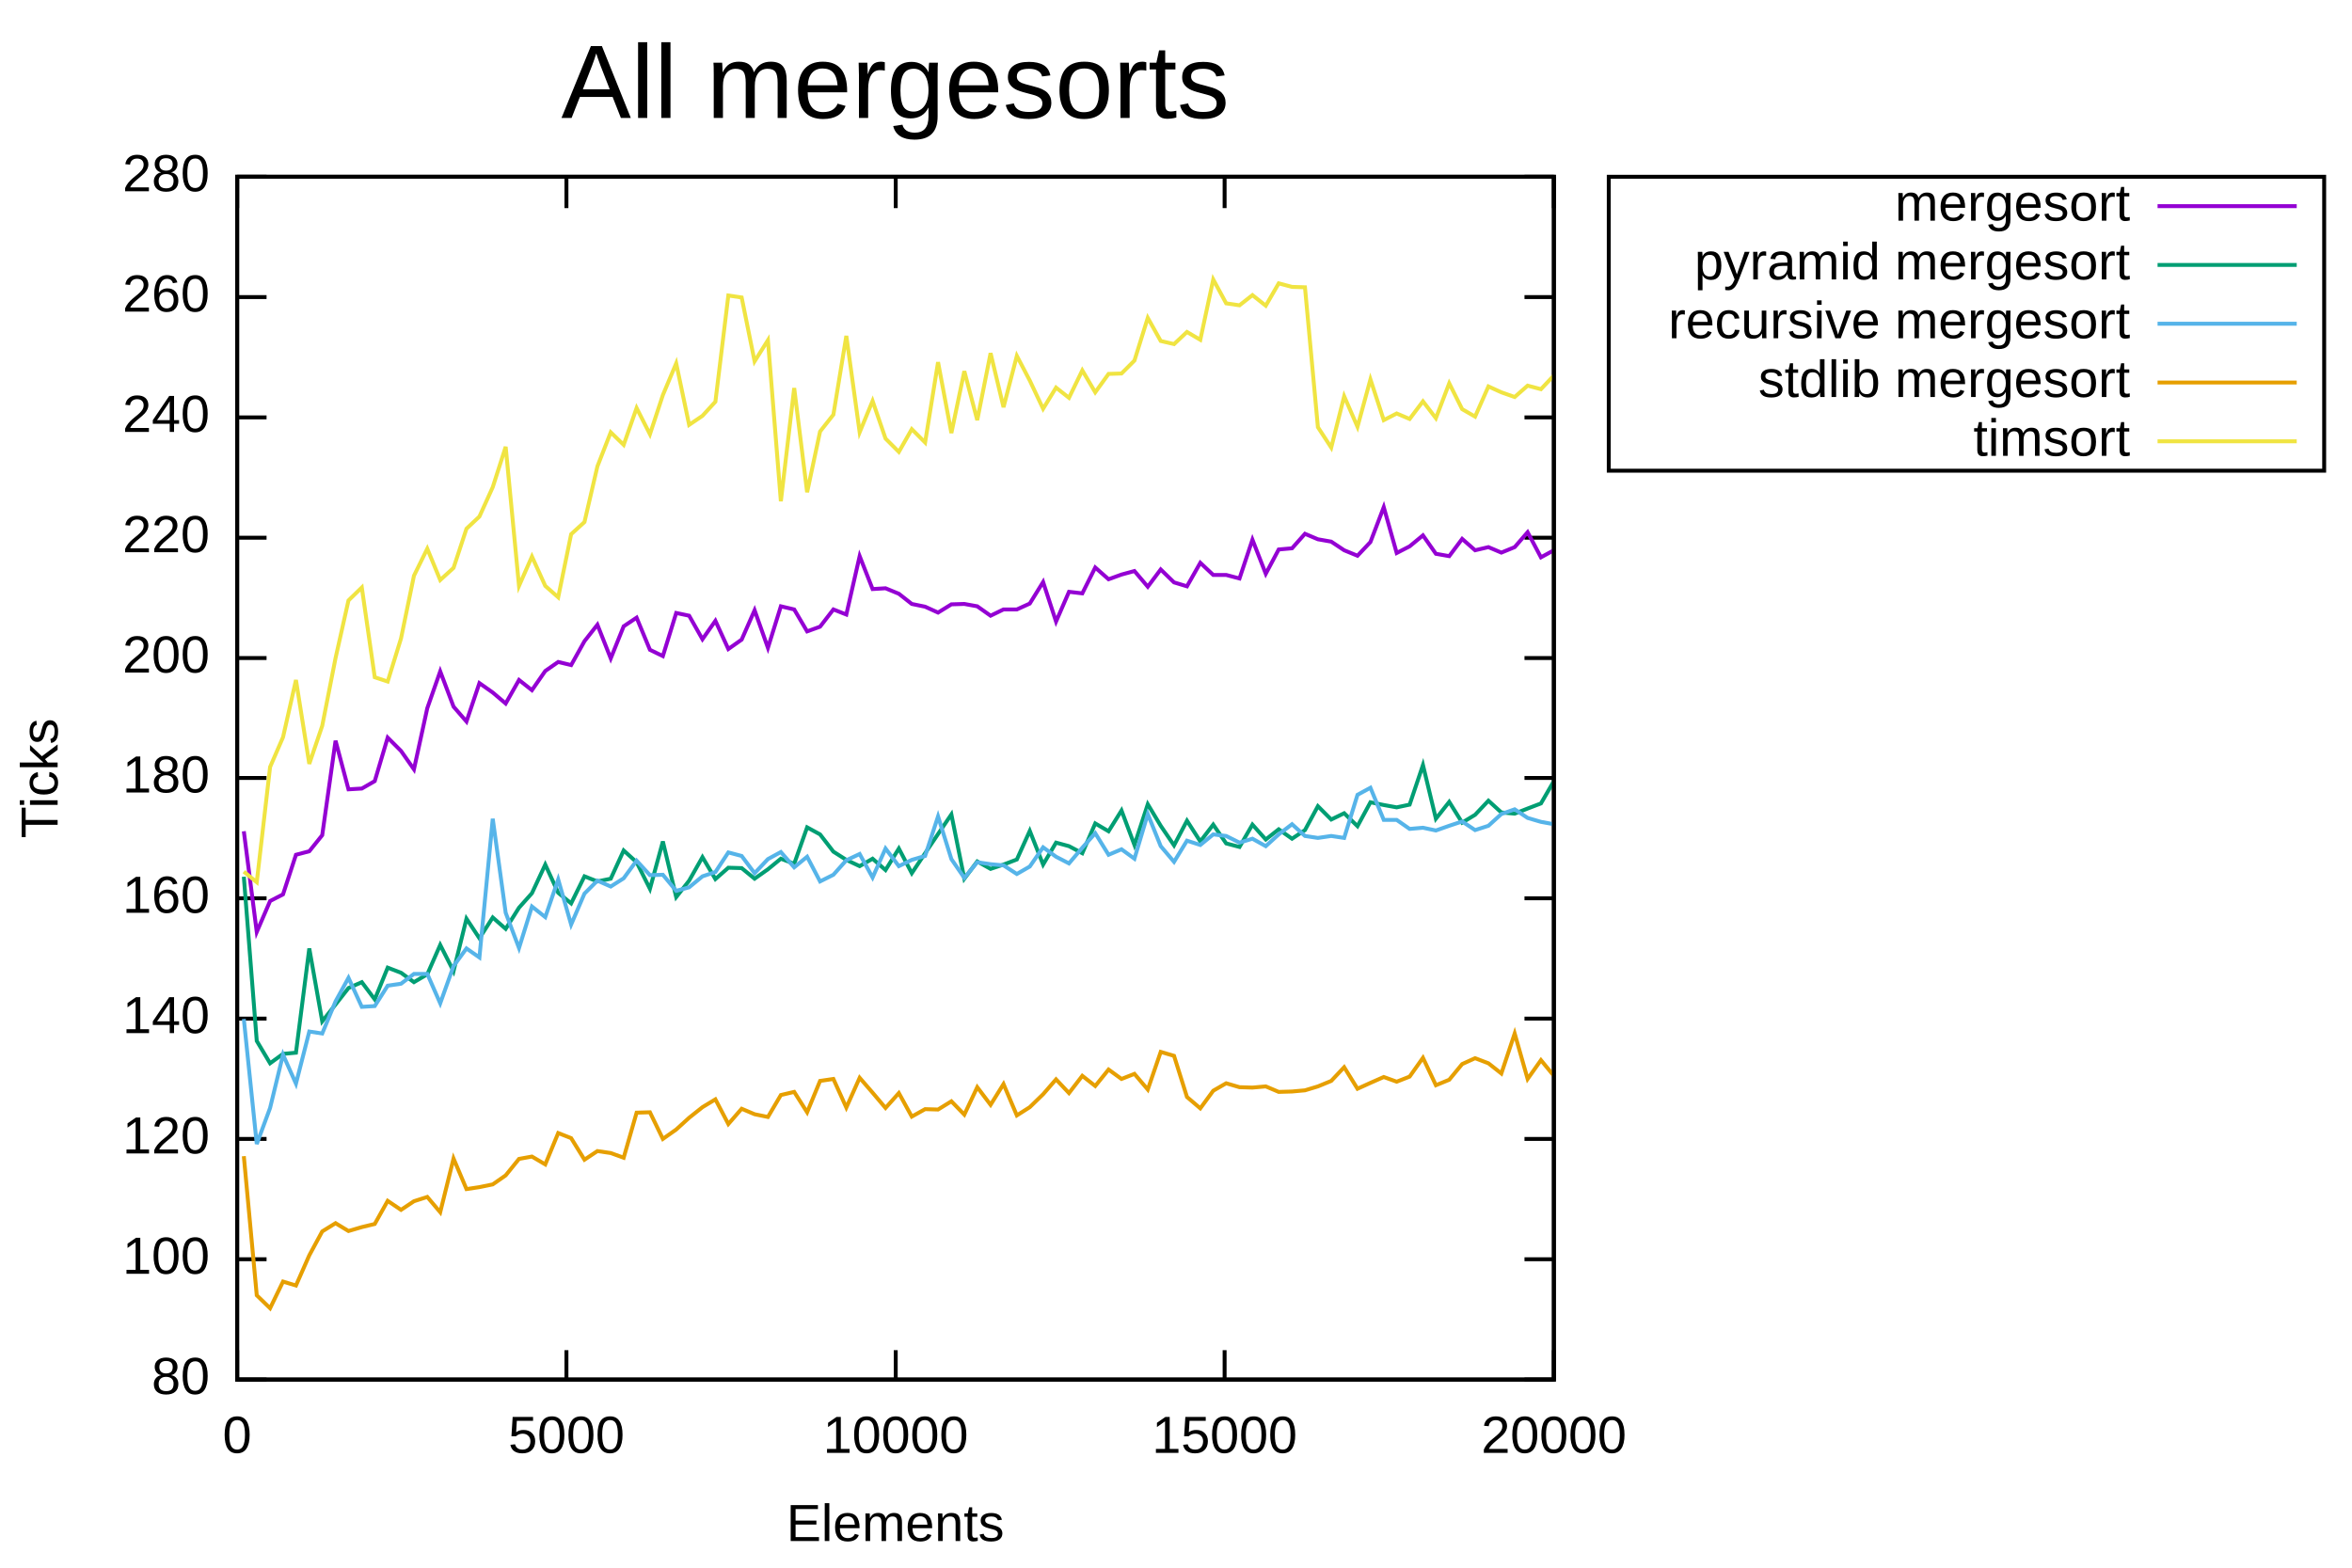
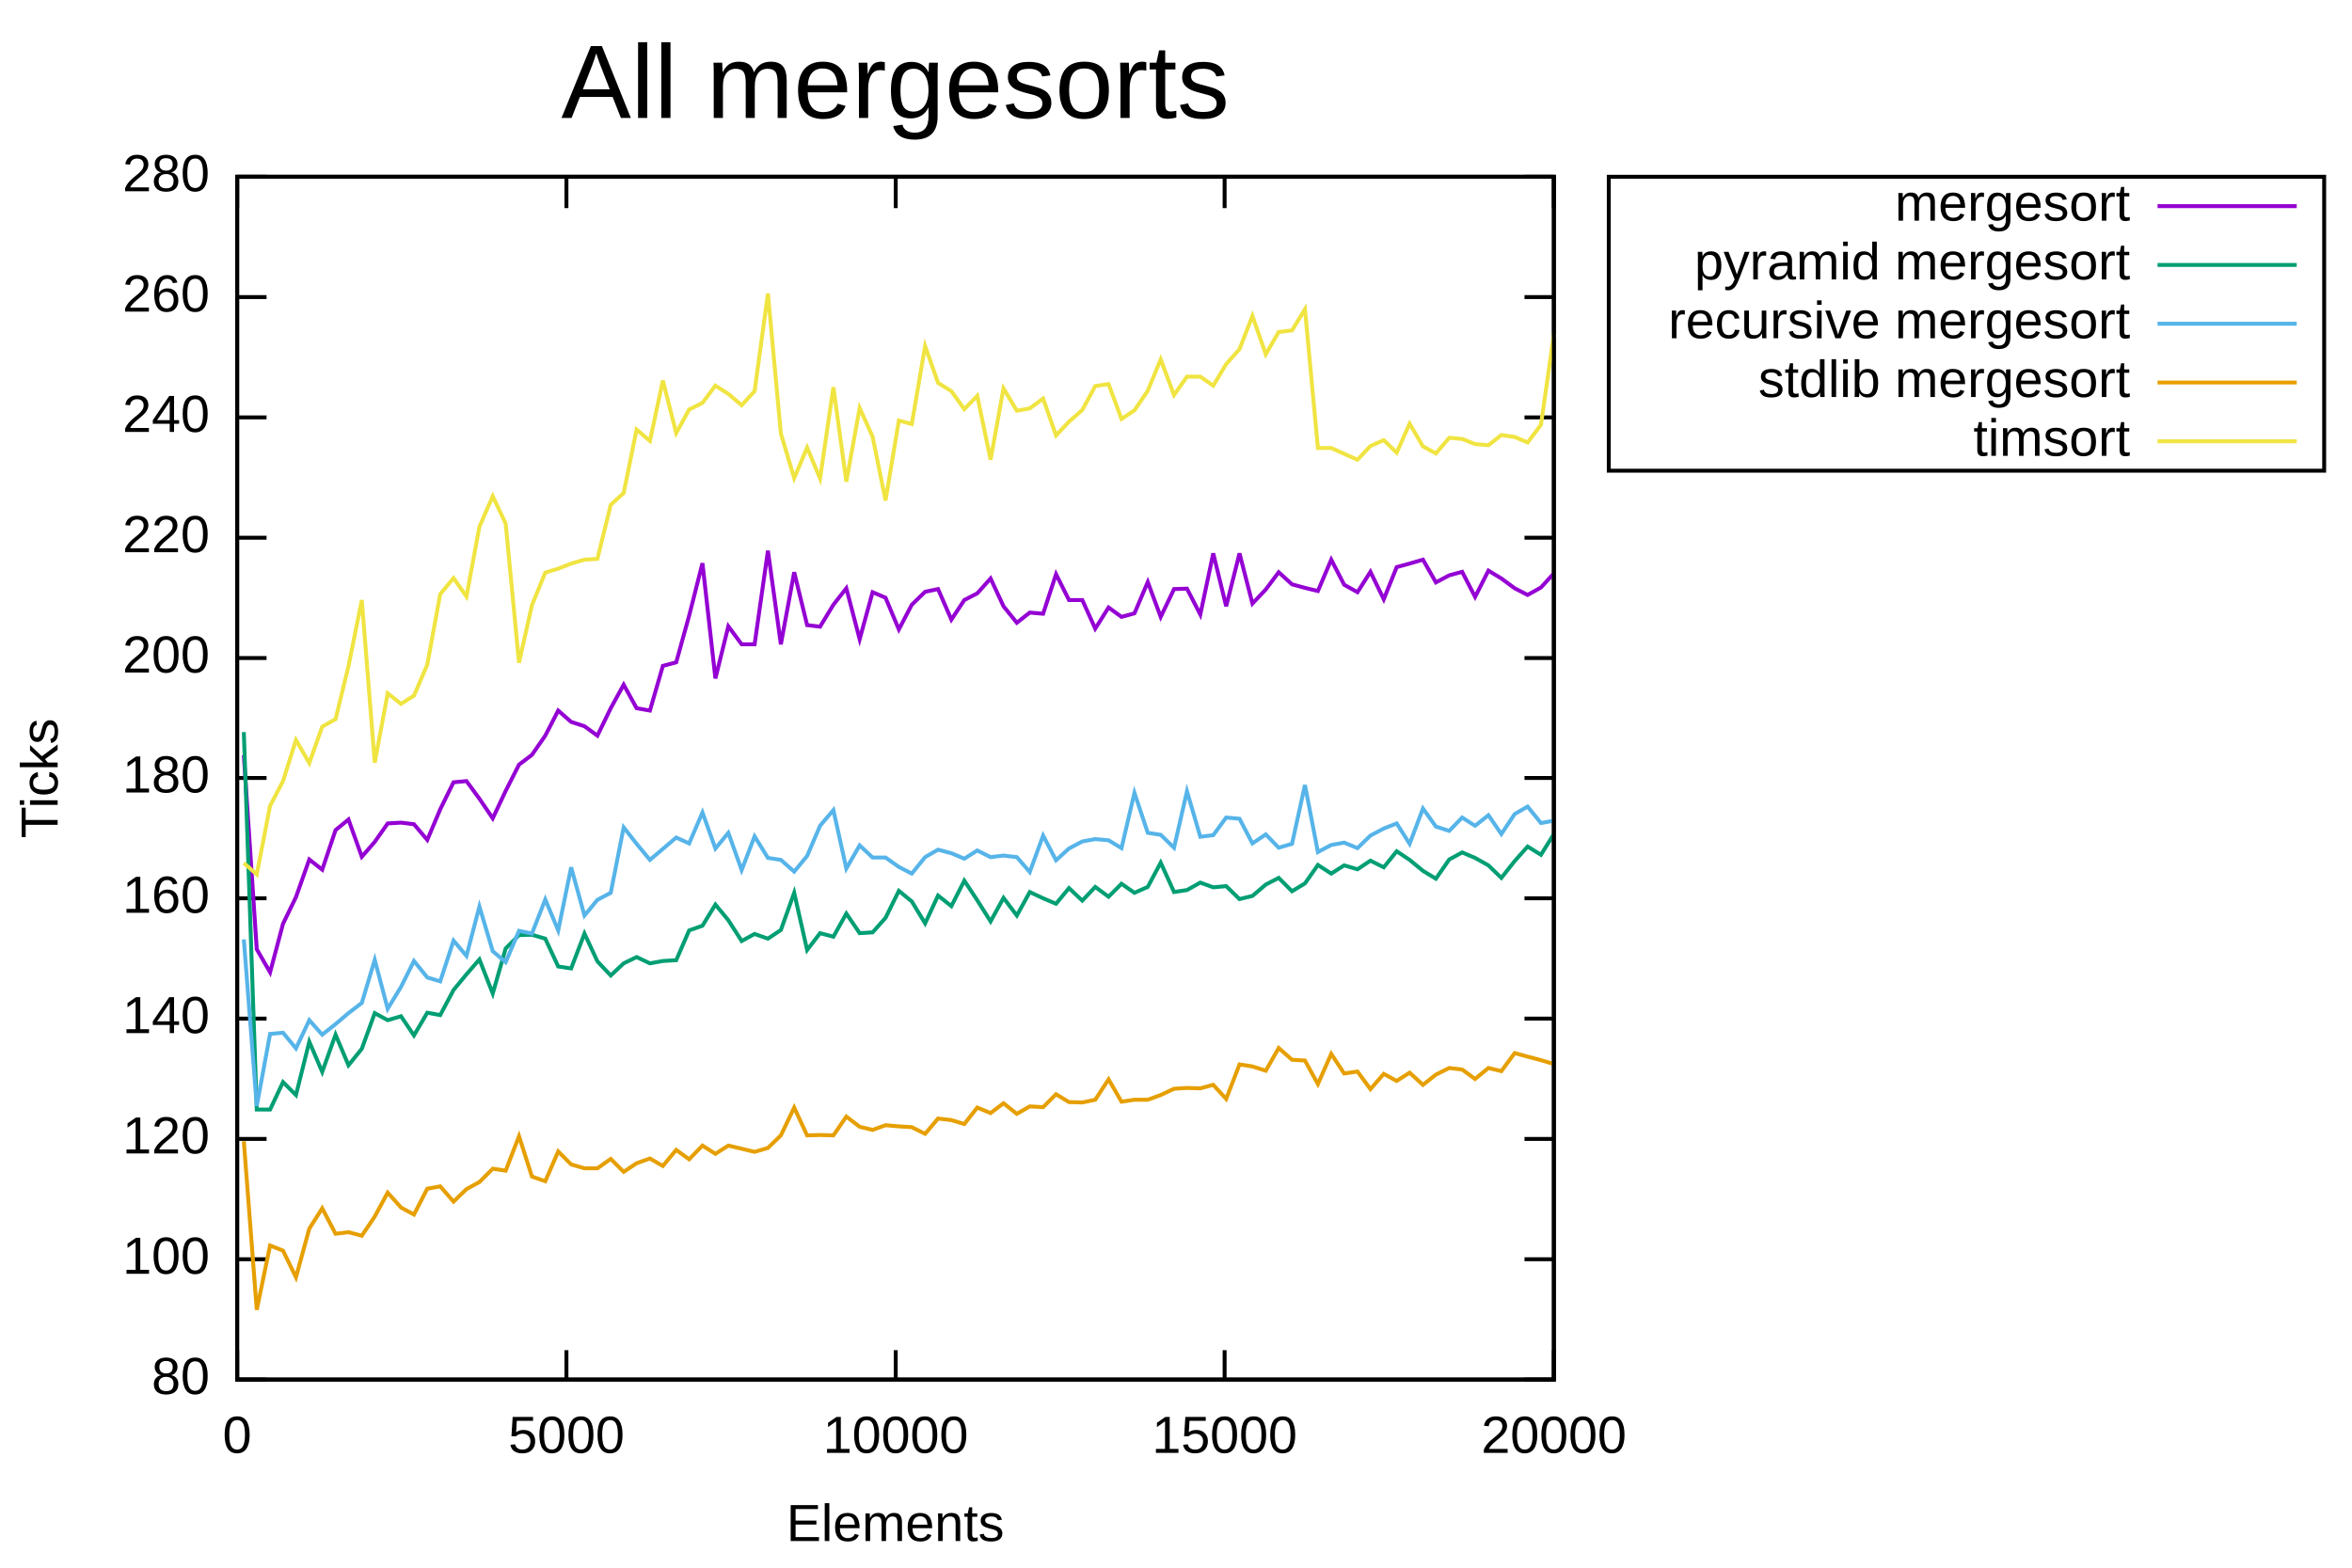
<svg xmlns="http://www.w3.org/2000/svg" xmlns:xlink="http://www.w3.org/1999/xlink" viewBox="0 0 600 400">
  <g id="gnuplot_canvas">
    <rect x="0" y="0" width="600" height="400" fill="none" />
    <defs>
      <circle id="gpDot" r="0.5" stroke-width="0.5" />
      <path id="gpPt0" stroke-width="0.267" stroke="currentColor" d="M-1,0 h2 M0,-1 v2" />
      <path id="gpPt1" stroke-width="0.267" stroke="currentColor" d="M-1,-1 L1,1 M1,-1 L-1,1" />
      <path id="gpPt2" stroke-width="0.267" stroke="currentColor" d="M-1,0 L1,0 M0,-1 L0,1 M-1,-1 L1,1 M-1,1 L1,-1" />
      <rect id="gpPt3" stroke-width="0.267" stroke="currentColor" x="-1" y="-1" width="2" height="2" />
      <rect id="gpPt4" stroke-width="0.267" stroke="currentColor" fill="currentColor" x="-1" y="-1" width="2" height="2" />
      <circle id="gpPt5" stroke-width="0.267" stroke="currentColor" cx="0" cy="0" r="1" />
      <use xlink:href="#gpPt5" id="gpPt6" fill="currentColor" stroke="none" />
      <path id="gpPt7" stroke-width="0.267" stroke="currentColor" d="M0,-1.33 L-1.33,0.67 L1.33,0.67 z" />
      <use xlink:href="#gpPt7" id="gpPt8" fill="currentColor" stroke="none" />
      <use xlink:href="#gpPt7" id="gpPt9" stroke="currentColor" transform="rotate(180)" />
      <use xlink:href="#gpPt9" id="gpPt10" fill="currentColor" stroke="none" />
      <use xlink:href="#gpPt3" id="gpPt11" stroke="currentColor" transform="rotate(45)" />
      <use xlink:href="#gpPt11" id="gpPt12" fill="currentColor" stroke="none" />
    </defs>
    <g style="fill:none; color:white; stroke:currentColor; stroke-width:1.00; stroke-linecap:butt; stroke-linejoin:miter">
</g>
    <g style="fill:none; color:black; stroke:currentColor; stroke-width:1.00; stroke-linecap:butt; stroke-linejoin:miter">
      <path stroke="black" d="M60.5,352.0 L68.0,352.0 M396.4,352.0 L388.9,352.0  h0.01" />
      <g transform="translate(53.5,355.7)" style="stroke:none; fill:black; font-family:arial; font-size:10.00pt; text-anchor:end">
        <text>
          <tspan> 80</tspan>
        </text>
      </g>
      <path stroke="black" d="M60.5,321.3 L68.0,321.3 M396.4,321.3 L388.9,321.3  h0.01" />
      <g transform="translate(53.5,325.0)" style="stroke:none; fill:black; font-family:arial; font-size:10.00pt; text-anchor:end">
        <text>
          <tspan> 100</tspan>
        </text>
      </g>
      <path stroke="black" d="M60.5,290.6 L68.0,290.6 M396.4,290.6 L388.9,290.6  h0.01" />
      <g transform="translate(53.5,294.3)" style="stroke:none; fill:black; font-family:arial; font-size:10.00pt; text-anchor:end">
        <text>
          <tspan> 120</tspan>
        </text>
      </g>
      <path stroke="black" d="M60.5,259.9 L68.0,259.9 M396.4,259.9 L388.9,259.9  h0.01" />
      <g transform="translate(53.5,263.6)" style="stroke:none; fill:black; font-family:arial; font-size:10.00pt; text-anchor:end">
        <text>
          <tspan> 140</tspan>
        </text>
      </g>
      <path stroke="black" d="M60.5,229.2 L68.0,229.2 M396.4,229.2 L388.9,229.2  h0.01" />
      <g transform="translate(53.5,232.9)" style="stroke:none; fill:black; font-family:arial; font-size:10.00pt; text-anchor:end">
        <text>
          <tspan> 160</tspan>
        </text>
      </g>
      <path stroke="black" d="M60.5,198.5 L68.0,198.5 M396.4,198.5 L388.9,198.5  h0.01" />
      <g transform="translate(53.5,202.2)" style="stroke:none; fill:black; font-family:arial; font-size:10.00pt; text-anchor:end">
        <text>
          <tspan> 180</tspan>
        </text>
      </g>
      <path stroke="black" d="M60.5,167.9 L68.0,167.9 M396.4,167.9 L388.9,167.9  h0.01" />
      <g transform="translate(53.5,171.6)" style="stroke:none; fill:black; font-family:arial; font-size:10.00pt; text-anchor:end">
        <text>
          <tspan> 200</tspan>
        </text>
      </g>
      <path stroke="black" d="M60.5,137.2 L68.0,137.2 M396.4,137.2 L388.9,137.2  h0.01" />
      <g transform="translate(53.5,140.9)" style="stroke:none; fill:black; font-family:arial; font-size:10.00pt; text-anchor:end">
        <text>
          <tspan> 220</tspan>
        </text>
      </g>
      <path stroke="black" d="M60.5,106.5 L68.0,106.5 M396.4,106.5 L388.9,106.5  h0.01" />
      <g transform="translate(53.5,110.2)" style="stroke:none; fill:black; font-family:arial; font-size:10.00pt; text-anchor:end">
        <text>
          <tspan> 240</tspan>
        </text>
      </g>
      <path stroke="black" d="M60.5,75.8 L68.0,75.8 M396.4,75.8 L388.9,75.8  h0.01" />
      <g transform="translate(53.5,79.5)" style="stroke:none; fill:black; font-family:arial; font-size:10.00pt; text-anchor:end">
        <text>
          <tspan> 260</tspan>
        </text>
      </g>
      <path stroke="black" d="M60.5,45.1 L68.0,45.1 M396.4,45.1 L388.9,45.1  h0.01" />
      <g transform="translate(53.5,48.8)" style="stroke:none; fill:black; font-family:arial; font-size:10.00pt; text-anchor:end">
        <text>
          <tspan> 280</tspan>
        </text>
      </g>
      <path stroke="black" d="M60.5,352.0 L60.5,344.5 M60.5,45.1 L60.5,52.6  h0.01" />
      <g transform="translate(60.5,370.7)" style="stroke:none; fill:black; font-family:arial; font-size:10.00pt; text-anchor:middle">
        <text>
          <tspan> 0</tspan>
        </text>
      </g>
      <path stroke="black" d="M144.5,352.0 L144.5,344.5 M144.5,45.1 L144.5,52.6  h0.01" />
      <g transform="translate(144.5,370.7)" style="stroke:none; fill:black; font-family:arial; font-size:10.00pt; text-anchor:middle">
        <text>
          <tspan> 5000</tspan>
        </text>
      </g>
      <path stroke="black" d="M228.5,352.0 L228.5,344.5 M228.5,45.1 L228.5,52.6  h0.01" />
      <g transform="translate(228.5,370.7)" style="stroke:none; fill:black; font-family:arial; font-size:10.00pt; text-anchor:middle">
        <text>
          <tspan> 10000</tspan>
        </text>
      </g>
      <path stroke="black" d="M312.4,352.0 L312.4,344.5 M312.4,45.1 L312.4,52.6  h0.01" />
      <g transform="translate(312.4,370.7)" style="stroke:none; fill:black; font-family:arial; font-size:10.00pt; text-anchor:middle">
        <text>
          <tspan> 15000</tspan>
        </text>
      </g>
      <path stroke="black" d="M396.4,352.0 L396.4,344.5 M396.4,45.1 L396.4,52.6  h0.01" />
      <g transform="translate(396.4,370.7)" style="stroke:none; fill:black; font-family:arial; font-size:10.00pt; text-anchor:middle">
        <text>
          <tspan> 20000</tspan>
        </text>
      </g>
      <path stroke="black" d="M60.5,45.1 L60.5,352.0 L396.4,352.0 L396.4,45.1 L60.5,45.1 Z  h0.01" />
      <g transform="translate(14.7,198.6) rotate(270)" style="stroke:none; fill:black; font-family:arial; font-size:10.00pt; text-anchor:middle">
        <text>
          <tspan>Ticks</tspan>
        </text>
      </g>
      <g transform="translate(228.4,393.2)" style="stroke:none; fill:black; font-family:arial; font-size:10.00pt; text-anchor:middle">
        <text>
          <tspan>Elements</tspan>
        </text>
      </g>
      <g transform="translate(228.4,30.1)" style="stroke:none; fill:black; font-family:arial; font-size:20.00pt; text-anchor:middle">
        <text>
          <tspan>All mergesorts</tspan>
        </text>
      </g>
      <path stroke="black" d="M410.4,120.1 L410.4,45.1 L592.9,45.1 L592.9,120.1 L410.4,120.1 Z  h0.01" />
    </g>
    <g id="simple_1_plot_1">
      <g style="fill:none; color:red; stroke:currentColor; stroke-width:1.00; stroke-linecap:butt; stroke-linejoin:miter">
        <g transform="translate(543.4,56.3)" style="stroke:none; fill:black; font-family:arial; font-size:10.00pt; text-anchor:end">
          <text>
            <tspan>mergesort</tspan>
          </text>
        </g>
-         <path stroke="rgb(148,   0, 211)" d="M550.4,52.6 L585.9,52.6 M62.2,212.1 L65.5,237.8 L68.9,229.9 L72.2,228.2 L75.5,218.1 L78.9,217.2    L82.2,213.1 L85.6,189.0 L88.9,201.4 L92.3,201.2 L95.6,199.3 L98.9,188.2 L102.3,191.6 L105.6,196.3    L109.0,180.7 L112.3,171.3 L115.7,180.3 L119.0,184.1 L122.3,174.3 L125.7,176.7 L129.0,179.5 L132.4,173.5    L135.7,176.1 L139.1,171.2 L142.4,168.9 L145.7,169.7 L149.1,163.6 L152.4,159.4 L155.8,168.0 L159.1,159.8    L162.4,157.6 L165.8,165.8 L169.1,167.4 L172.5,156.4 L175.8,157.1 L179.2,163.1 L182.5,158.4 L185.8,165.6    L189.2,163.2 L192.5,155.7 L195.9,165.3 L199.2,154.7 L202.6,155.5 L205.9,161.1 L209.2,159.9 L212.6,155.5    L215.9,156.8 L219.3,141.9 L222.6,150.3 L225.9,150.1 L229.3,151.5 L232.6,154.1 L236.0,154.8 L239.3,156.3    L242.7,154.2 L246.0,154.1 L249.3,154.7 L252.7,157.1 L256.0,155.5 L259.4,155.5 L262.7,154.0 L266.1,148.5    L269.4,158.6 L272.7,151.0 L276.1,151.4 L279.4,144.8 L282.8,147.8 L286.1,146.6 L289.4,145.7 L292.8,149.7    L296.1,145.3 L299.5,148.6 L302.8,149.6 L306.2,143.6 L309.5,146.7 L312.8,146.7 L316.2,147.6 L319.5,137.7    L322.9,146.4 L326.2,140.2 L329.6,139.9 L332.9,136.2 L336.2,137.6 L339.6,138.2 L342.9,140.4 L346.3,141.8    L349.6,138.3 L353.0,129.4 L356.3,141.1 L359.6,139.4 L363.0,136.6 L366.3,141.3 L369.7,141.9 L373.0,137.5    L376.3,140.4 L379.7,139.6 L383.0,141.0 L386.4,139.6 L389.7,135.8 L393.1,142.2 L396.4,140.4  h0.01" />
+         <path stroke="rgb(148,   0, 211)" d="M550.4,52.6 L585.9,52.6 M62.2,192.7 L65.5,242.2 L68.9,248.1 L72.2,235.7 L75.5,228.9 L78.9,219.3    L82.2,221.9 L85.6,211.8 L88.9,209.1 L92.3,218.6 L95.6,214.8 L98.9,210.1 L102.3,209.9 L105.6,210.3    L109.0,214.3 L112.3,206.5 L115.7,199.6 L119.0,199.3 L122.3,203.8 L125.7,208.8 L129.0,201.8 L132.4,195.1    L135.7,192.6 L139.1,187.7 L142.4,181.3 L145.7,184.2 L149.1,185.3 L152.4,187.7 L155.8,180.7 L159.1,174.7    L162.4,180.7 L165.8,181.3 L169.1,169.9 L172.5,169.0 L175.8,157.1 L179.2,143.7 L182.5,173.1 L185.8,159.8    L189.2,164.4 L192.5,164.4 L195.9,140.5 L199.2,164.4 L202.6,146.0 L205.9,159.5 L209.2,159.9 L212.6,154.3    L215.9,150.1 L219.3,163.1 L222.6,151.1 L225.9,152.5 L229.3,160.6 L232.6,154.3 L236.0,151.0 L239.3,150.3    L242.7,158.1 L246.0,153.1 L249.3,151.4 L252.7,147.6 L256.0,154.7 L259.4,158.9 L262.7,156.3 L266.1,156.6    L269.4,146.5 L272.7,153.1 L276.1,153.1 L279.4,160.4 L282.8,155.0 L286.1,157.4 L289.4,156.5 L292.8,148.5    L296.1,157.4 L299.5,150.3 L302.8,150.2 L306.2,156.8 L309.5,141.2 L312.8,154.7 L316.2,141.2 L319.5,154.0    L322.9,150.4 L326.2,146.0 L329.6,149.1 L332.9,150.0 L336.2,150.8 L339.6,142.8 L342.9,149.2 L346.3,151.1    L349.6,145.9 L353.0,152.9 L356.3,144.7 L359.6,143.8 L363.0,142.8 L366.3,148.6 L369.7,146.8 L373.0,145.9    L376.3,152.3 L379.7,145.6 L383.0,147.6 L386.4,150.1 L389.7,151.8 L393.1,149.9 L396.4,146.3  h0.01" />
      </g>
    </g>
    <g id="simple_1_plot_2">
      <g style="fill:none; color:green; stroke:currentColor; stroke-width:1.00; stroke-linecap:butt; stroke-linejoin:miter">
        <g transform="translate(543.4,71.3)" style="stroke:none; fill:black; font-family:arial; font-size:10.00pt; text-anchor:end">
          <text>
            <tspan>pyramid mergesort</tspan>
          </text>
        </g>
-         <path stroke="rgb(  0, 158, 115)" d="M550.4,67.6 L585.9,67.6 M62.2,223.7 L65.5,265.6 L68.9,271.3 L72.2,268.9 L75.5,268.6 L78.9,242.0    L82.2,260.6 L85.6,256.3 L88.9,252.1 L92.3,250.6 L95.6,255.0 L98.9,246.9 L102.3,248.2 L105.6,250.6    L109.0,248.6 L112.3,241.1 L115.7,247.8 L119.0,234.4 L122.3,239.4 L125.7,234.1 L129.0,237.0 L132.4,231.6    L135.7,227.9 L139.1,220.6 L142.4,227.8 L145.7,230.5 L149.1,223.6 L152.4,224.9 L155.8,224.2 L159.1,217.0    L162.4,220.0 L165.8,226.8 L169.1,214.7 L172.5,228.9 L175.8,224.7 L179.2,218.7 L182.5,224.3 L185.8,221.4    L189.2,221.5 L192.5,224.2 L195.9,221.8 L199.2,219.1 L202.6,220.4 L205.9,211.1 L209.2,212.9 L212.6,217.3    L215.9,219.4 L219.3,221.0 L222.6,219.1 L225.9,222.0 L229.3,216.5 L232.6,222.8 L236.0,217.7 L239.3,212.8    L242.7,207.8 L246.0,224.2 L249.3,219.8 L252.7,221.7 L256.0,220.6 L259.4,219.3 L262.7,212.0 L266.1,220.6    L269.4,215.0 L272.7,215.9 L276.1,217.7 L279.4,210.1 L282.8,212.1 L286.1,206.8 L289.4,215.6 L292.8,205.2    L296.1,210.7 L299.5,215.7 L302.8,209.4 L306.2,214.7 L309.5,210.4 L312.8,215.2 L316.2,216.1 L319.5,210.4    L322.9,214.2 L326.2,211.6 L329.6,214.0 L332.9,211.8 L336.2,205.7 L339.6,209.1 L342.9,207.5 L346.3,210.8    L349.6,204.7 L353.0,205.4 L356.3,206.0 L359.6,205.3 L363.0,195.2 L366.3,208.9 L369.7,204.6 L373.0,209.9    L376.3,207.9 L379.7,204.3 L383.0,207.3 L386.4,207.6 L389.7,206.3 L393.1,205.0 L396.4,199.3  h0.01" />
+         <path stroke="rgb(  0, 158, 115)" d="M550.4,67.6 L585.9,67.6 M62.2,186.8 L65.5,283.1 L68.9,283.1 L72.2,276.1 L75.5,279.4 L78.9,265.8    L82.2,273.5 L85.6,264.0 L88.9,271.8 L92.3,267.6 L95.6,258.5 L98.9,260.3 L102.3,259.3 L105.6,264.2    L109.0,258.4 L112.3,259.0 L115.7,252.6 L119.0,248.6 L122.3,244.8 L125.7,253.5 L129.0,242.0 L132.4,238.6    L135.7,238.5 L139.1,239.5 L142.4,246.6 L145.7,247.1 L149.1,238.2 L152.4,245.3 L155.8,248.9 L159.1,245.8    L162.4,244.2 L165.8,245.8 L169.1,245.2 L172.5,245.0 L175.8,237.4 L179.2,236.2 L182.5,230.8 L185.8,234.8    L189.2,240.1 L192.5,238.3 L195.9,239.5 L199.2,237.3 L202.6,227.8 L205.9,242.4 L209.2,238.1 L212.6,239.0    L215.9,233.1 L219.3,238.1 L222.6,237.9 L225.9,234.2 L229.3,227.3 L232.6,230.0 L236.0,235.6 L239.3,228.5    L242.7,231.2 L246.0,224.7 L249.3,229.7 L252.7,235.1 L256.0,229.1 L259.4,233.6 L262.7,227.6 L266.1,229.2    L269.4,230.6 L272.7,226.6 L276.1,229.8 L279.4,226.3 L282.8,228.8 L286.1,225.5 L289.4,227.8 L292.8,226.3    L296.1,220.1 L299.5,227.6 L302.8,227.1 L306.2,225.2 L309.5,226.4 L312.8,226.1 L316.2,229.4 L319.5,228.6    L322.9,225.7 L326.2,224.0 L329.6,227.4 L332.9,225.4 L336.2,220.7 L339.6,222.9 L342.9,220.8 L346.3,221.8    L349.6,219.6 L353.0,221.3 L356.3,217.2 L359.6,219.4 L363.0,222.2 L366.3,224.2 L369.7,219.3 L373.0,217.5    L376.3,218.9 L379.7,220.8 L383.0,224.0 L386.4,219.7 L389.7,216.0 L393.1,218.1 L396.4,212.8  h0.01" />
      </g>
    </g>
    <g id="simple_1_plot_3">
      <g style="fill:none; color:blue; stroke:currentColor; stroke-width:1.00; stroke-linecap:butt; stroke-linejoin:miter">
        <g transform="translate(543.4,86.3)" style="stroke:none; fill:black; font-family:arial; font-size:10.00pt; text-anchor:end">
          <text>
            <tspan>recursive mergesort</tspan>
          </text>
        </g>
-         <path stroke="rgb( 86, 180, 233)" d="M550.4,82.6 L585.9,82.6 M62.2,260.0 L65.5,291.9 L68.9,282.7 L72.2,269.1 L75.5,276.5 L78.9,263.2    L82.2,263.7 L85.6,255.5 L88.9,249.5 L92.3,256.9 L95.6,256.7 L98.9,251.5 L102.3,251.0 L105.6,248.5    L109.0,248.5 L112.3,256.0 L115.7,246.5 L119.0,242.0 L122.3,244.3 L125.7,208.9 L129.0,232.9 L132.4,241.9    L135.7,231.3 L139.1,234.0 L142.4,224.4 L145.7,235.9 L149.1,228.0 L152.4,224.7 L155.8,226.2 L159.1,224.1    L162.4,219.6 L165.8,223.3 L169.1,223.2 L172.5,227.3 L175.8,226.4 L179.2,223.6 L182.5,222.5 L185.8,217.5    L189.2,218.4 L192.5,222.8 L195.9,219.2 L199.2,217.4 L202.6,221.3 L205.9,218.6 L209.2,224.9 L212.6,223.2    L215.9,219.5 L219.3,217.9 L222.6,223.9 L225.9,216.5 L229.3,221.0 L232.6,219.4 L236.0,218.4 L239.3,208.3    L242.7,219.2 L246.0,224.0 L249.3,220.0 L252.7,220.5 L256.0,220.8 L259.4,223.0 L262.7,221.1 L266.1,216.2    L269.4,218.6 L272.7,220.3 L276.1,216.3 L279.4,212.6 L282.8,218.1 L286.1,216.7 L289.4,219.1 L292.8,207.7    L296.1,215.9 L299.5,219.9 L302.8,214.5 L306.2,215.6 L309.5,212.9 L312.8,213.3 L316.2,215.0 L319.5,214.0    L322.9,215.9 L326.2,212.9 L329.6,210.3 L332.9,213.3 L336.2,213.8 L339.6,213.3 L342.9,213.8 L346.3,202.8    L349.6,201.0 L353.0,209.2 L356.3,209.2 L359.6,211.5 L363.0,211.2 L366.3,211.9 L369.7,210.7 L373.0,209.6    L376.3,211.8 L379.7,210.7 L383.0,207.7 L386.4,206.5 L389.7,208.7 L393.1,209.7 L396.4,210.3  h0.01" />
+         <path stroke="rgb( 86, 180, 233)" d="M550.4,82.6 L585.9,82.6 M62.2,239.7 L65.5,282.2 L68.9,263.8 L72.2,263.5 L75.5,267.5 L78.9,260.3    L82.2,264.0 L85.6,261.3 L88.9,258.5 L92.3,255.9 L95.6,244.9 L98.9,257.4 L102.3,251.8 L105.6,245.2    L109.0,249.4 L112.3,250.4 L115.7,240.0 L119.0,243.9 L122.3,231.3 L125.7,242.7 L129.0,245.5 L132.4,237.5    L135.7,238.2 L139.1,229.5 L142.4,237.4 L145.7,221.3 L149.1,233.6 L152.4,229.6 L155.8,227.8 L159.1,211.1    L162.4,215.3 L165.8,219.4 L169.1,216.6 L172.5,213.7 L175.8,215.2 L179.2,207.3 L182.5,216.5 L185.8,212.5    L189.2,222.0 L192.5,213.4 L195.9,218.9 L199.2,219.4 L202.6,222.4 L205.9,218.4 L209.2,210.7 L212.6,206.7    L215.9,221.6 L219.3,215.7 L222.6,218.8 L225.9,218.8 L229.3,221.2 L232.6,222.9 L236.0,218.7 L239.3,216.8    L242.7,217.7 L246.0,219.1 L249.3,217.0 L252.7,218.7 L256.0,218.3 L259.4,218.7 L262.7,222.5 L266.1,213.2    L269.4,219.5 L272.7,216.5 L276.1,214.7 L279.4,214.1 L282.8,214.4 L286.1,216.4 L289.4,202.3 L292.8,212.5    L296.1,213.0 L299.5,216.3 L302.8,201.9 L306.2,213.5 L309.5,213.1 L312.8,208.6 L316.2,208.9 L319.5,215.2    L322.9,212.9 L326.2,216.3 L329.6,215.3 L332.9,200.3 L336.2,217.4 L339.6,215.6 L342.9,215.0 L346.3,216.4    L349.6,213.2 L353.0,211.4 L356.3,210.1 L359.6,215.3 L363.0,206.3 L366.3,210.9 L369.7,212.0 L373.0,208.6    L376.3,210.7 L379.7,208.0 L383.0,212.8 L386.4,207.7 L389.7,205.8 L393.1,210.0 L396.4,209.4  h0.01" />
      </g>
    </g>
    <g id="simple_1_plot_4">
      <g style="fill:none; color:cyan; stroke:currentColor; stroke-width:1.00; stroke-linecap:butt; stroke-linejoin:miter">
        <g transform="translate(543.4,101.3)" style="stroke:none; fill:black; font-family:arial; font-size:10.00pt; text-anchor:end">
          <text>
            <tspan>stdlib mergesort</tspan>
          </text>
        </g>
-         <path stroke="rgb(230, 159,   0)" d="M550.4,97.6 L585.9,97.6 M62.2,295.0 L65.5,330.5 L68.9,333.8 L72.2,327.0 L75.5,328.0 L78.9,320.3    L82.2,314.2 L85.6,312.1 L88.9,314.1 L92.3,313.1 L95.6,312.3 L98.9,306.4 L102.3,308.7 L105.6,306.5    L109.0,305.4 L112.3,309.3 L115.7,295.6 L119.0,303.4 L122.3,302.9 L125.7,302.2 L129.0,299.9 L132.4,295.7    L135.7,295.1 L139.1,297.1 L142.4,289.1 L145.7,290.4 L149.1,295.9 L152.4,293.7 L155.8,294.2 L159.1,295.4    L162.4,283.9 L165.8,283.8 L169.1,290.6 L172.5,288.2 L175.8,285.2 L179.2,282.5 L182.5,280.5 L185.8,286.8    L189.2,282.9 L192.5,284.3 L195.9,285.0 L199.2,279.4 L202.6,278.6 L205.9,283.8 L209.2,275.8 L212.6,275.3    L215.9,282.6 L219.3,275.0 L222.6,278.8 L225.9,282.7 L229.3,278.9 L232.6,284.9 L236.0,283.0 L239.3,283.1    L242.7,281.0 L246.0,284.4 L249.3,277.4 L252.7,281.9 L256.0,276.6 L259.4,284.6 L262.7,282.5 L266.1,279.2    L269.4,275.4 L272.7,278.9 L276.1,274.5 L279.4,277.1 L282.8,272.9 L286.1,275.3 L289.4,274.0 L292.8,278.0    L296.1,268.4 L299.5,269.4 L302.8,279.9 L306.2,282.8 L309.5,278.3 L312.8,276.4 L316.2,277.4 L319.5,277.5    L322.9,277.2 L326.2,278.6 L329.6,278.5 L332.9,278.2 L336.2,277.2 L339.6,275.8 L342.9,272.3 L346.3,277.8    L349.6,276.3 L353.0,274.8 L356.3,276.0 L359.6,274.7 L363.0,269.9 L366.3,276.9 L369.7,275.5 L373.0,271.5    L376.3,270.0 L379.7,271.3 L383.0,273.9 L386.4,263.7 L389.7,275.3 L393.1,270.5 L396.4,274.5  h0.01" />
+         <path stroke="rgb(230, 159,   0)" d="M550.4,97.6 L585.9,97.6 M62.2,291.2 L65.5,334.2 L68.9,317.8 L72.2,319.1 L75.5,325.9 L78.9,313.5    L82.2,308.3 L85.6,314.8 L88.9,314.4 L92.3,315.3 L95.6,310.4 L98.9,304.3 L102.3,308.1 L105.6,309.9    L109.0,303.3 L112.3,302.7 L115.7,306.6 L119.0,303.4 L122.3,301.6 L125.7,298.2 L129.0,298.7 L132.4,289.9    L135.7,300.2 L139.1,301.4 L142.4,293.8 L145.7,297.1 L149.1,298.1 L152.4,298.1 L155.8,295.7 L159.1,299.0    L162.4,296.8 L165.8,295.6 L169.1,297.5 L172.5,293.4 L175.8,295.8 L179.2,292.3 L182.5,294.4 L185.8,292.3    L189.2,293.1 L192.5,293.9 L195.9,292.9 L199.2,289.7 L202.6,282.6 L205.9,289.7 L209.2,289.6 L212.6,289.7    L215.9,284.9 L219.3,287.5 L222.6,288.3 L225.9,287.1 L229.3,287.4 L232.6,287.6 L236.0,289.3 L239.3,285.4    L242.7,285.8 L246.0,286.8 L249.3,282.6 L252.7,284.0 L256.0,281.5 L259.4,284.2 L262.7,282.3 L266.1,282.5    L269.4,279.2 L272.7,281.2 L276.1,281.3 L279.4,280.6 L282.8,275.4 L286.1,281.1 L289.4,280.6 L292.8,280.6    L296.1,279.4 L299.5,277.8 L302.8,277.6 L306.2,277.7 L309.5,276.8 L312.8,280.4 L316.2,271.6 L319.5,272.1    L322.9,273.2 L326.2,267.4 L329.6,270.4 L332.9,270.6 L336.2,276.6 L339.6,268.9 L342.9,273.9 L346.3,273.4    L349.6,277.9 L353.0,274.0 L356.3,275.8 L359.6,273.7 L363.0,276.8 L366.3,274.2 L369.7,272.5 L373.0,272.9    L376.3,275.3 L379.7,272.5 L383.0,273.3 L386.4,268.7 L389.7,269.6 L393.1,270.5 L396.4,271.5  h0.01" />
      </g>
    </g>
    <g id="simple_1_plot_5">
      <g style="fill:none; color:#157545; stroke:currentColor; stroke-width:1.00; stroke-linecap:butt; stroke-linejoin:miter">
        <g transform="translate(543.4,116.3)" style="stroke:none; fill:black; font-family:arial; font-size:10.00pt; text-anchor:end">
          <text>
            <tspan>timsort</tspan>
          </text>
        </g>
-         <path stroke="rgb(240, 228,  66)" d="M550.4,112.6 L585.9,112.6 M62.2,222.4 L65.5,225.1 L68.9,195.7 L72.2,188.1 L75.5,173.5 L78.9,194.9    L82.2,185.2 L85.6,167.9 L88.9,153.2 L92.3,149.9 L95.6,172.8 L98.9,173.9 L102.3,162.9 L105.6,146.9    L109.0,140.0 L112.3,148.0 L115.7,144.9 L119.0,134.9 L122.3,131.8 L125.7,124.3 L129.0,114.0 L132.4,149.5    L135.7,142.0 L139.1,149.5 L142.4,152.4 L145.7,136.3 L149.1,133.2 L152.4,119.0 L155.8,110.3 L159.1,113.5    L162.4,104.1 L165.8,110.8 L169.1,100.8 L172.5,92.7 L175.8,108.4 L179.2,106.1 L182.5,102.5 L185.8,75.4    L189.2,75.9 L192.5,92.2 L195.9,86.8 L199.2,127.9 L202.6,99.0 L205.9,125.6 L209.2,110.1 L212.6,105.8    L215.9,85.7 L219.3,110.3 L222.6,102.3 L225.9,111.9 L229.3,115.3 L232.6,109.5 L236.0,112.9 L239.3,92.4    L242.7,110.5 L246.0,94.7 L249.3,107.2 L252.7,90.1 L256.0,103.9 L259.4,90.8 L262.7,97.1 L266.1,104.3    L269.4,98.9 L272.7,101.5 L276.1,94.5 L279.4,100.1 L282.8,95.4 L286.1,95.3 L289.4,92.0 L292.8,81.1    L296.1,87.0 L299.5,87.8 L302.8,84.7 L306.2,86.7 L309.5,71.3 L312.8,77.4 L316.2,77.9 L319.5,75.3    L322.9,78.0 L326.2,72.3 L329.6,73.2 L332.9,73.3 L336.2,109.0 L339.6,114.2 L342.9,101.1 L346.3,108.9    L349.6,96.8 L353.0,107.2 L356.3,105.5 L359.6,106.9 L363.0,102.4 L366.3,106.7 L369.7,97.8 L373.0,104.4    L376.3,106.3 L379.7,98.6 L383.0,100.1 L386.4,101.3 L389.7,98.4 L393.1,99.3 L396.4,95.8  h0.01" />
+         <path stroke="rgb(240, 228,  66)" d="M550.4,112.6 L585.9,112.6 M62.2,220.2 L65.5,223.1 L68.9,205.6 L72.2,199.3 L75.5,188.8 L78.9,194.7    L82.2,185.4 L85.6,183.5 L88.9,170.0 L92.3,153.1 L95.6,194.6 L98.9,176.9 L102.3,179.6 L105.6,177.5    L109.0,169.6 L112.3,151.6 L115.7,147.5 L119.0,152.2 L122.3,134.4 L125.7,126.6 L129.0,133.6 L132.4,169.1    L135.7,154.4 L139.1,146.1 L142.4,145.1 L145.7,143.8 L149.1,142.8 L152.4,142.6 L155.8,128.8 L159.1,125.8    L162.4,109.6 L165.8,112.5 L169.1,97.1 L172.5,110.5 L175.8,104.5 L179.2,102.8 L182.5,98.4 L185.8,100.5    L189.2,103.4 L192.5,99.8 L195.9,74.9 L199.2,110.6 L202.6,122.0 L205.9,114.2 L209.2,122.1 L212.6,98.8    L215.9,122.9 L219.3,104.1 L222.6,111.4 L225.9,127.7 L229.3,107.3 L232.6,108.2 L236.0,88.3 L239.3,97.7    L242.7,99.8 L246.0,104.4 L249.3,101.0 L252.7,117.3 L256.0,99.1 L259.4,104.8 L262.7,104.2 L266.1,101.7    L269.4,111.1 L272.7,107.6 L276.1,104.6 L279.4,98.5 L282.8,98.0 L286.1,106.9 L289.4,104.7 L292.8,99.7    L296.1,91.7 L299.5,100.8 L302.8,96.1 L306.2,96.1 L309.5,98.4 L312.8,92.9 L316.2,89.1 L319.5,80.6    L322.9,90.4 L326.2,84.7 L329.6,84.3 L332.9,78.9 L336.2,114.3 L339.6,114.3 L342.9,115.8 L346.3,117.3    L349.6,113.8 L353.0,112.3 L356.3,115.5 L359.6,108.1 L363.0,113.9 L366.3,115.7 L369.7,111.7 L373.0,112.0    L376.3,113.3 L379.7,113.6 L383.0,111.0 L386.4,111.5 L389.7,112.9 L393.1,108.4 L396.4,85.3  h0.01" />
      </g>
    </g>
    <g style="fill:none; color:black; stroke:currentColor; stroke-width:1.00; stroke-linecap:butt; stroke-linejoin:miter">
      <path stroke="black" d="M60.5,45.1 L60.5,352.0 L396.4,352.0 L396.4,45.1 L60.5,45.1 Z  h0.01" />
    </g>
  </g>
</svg>
